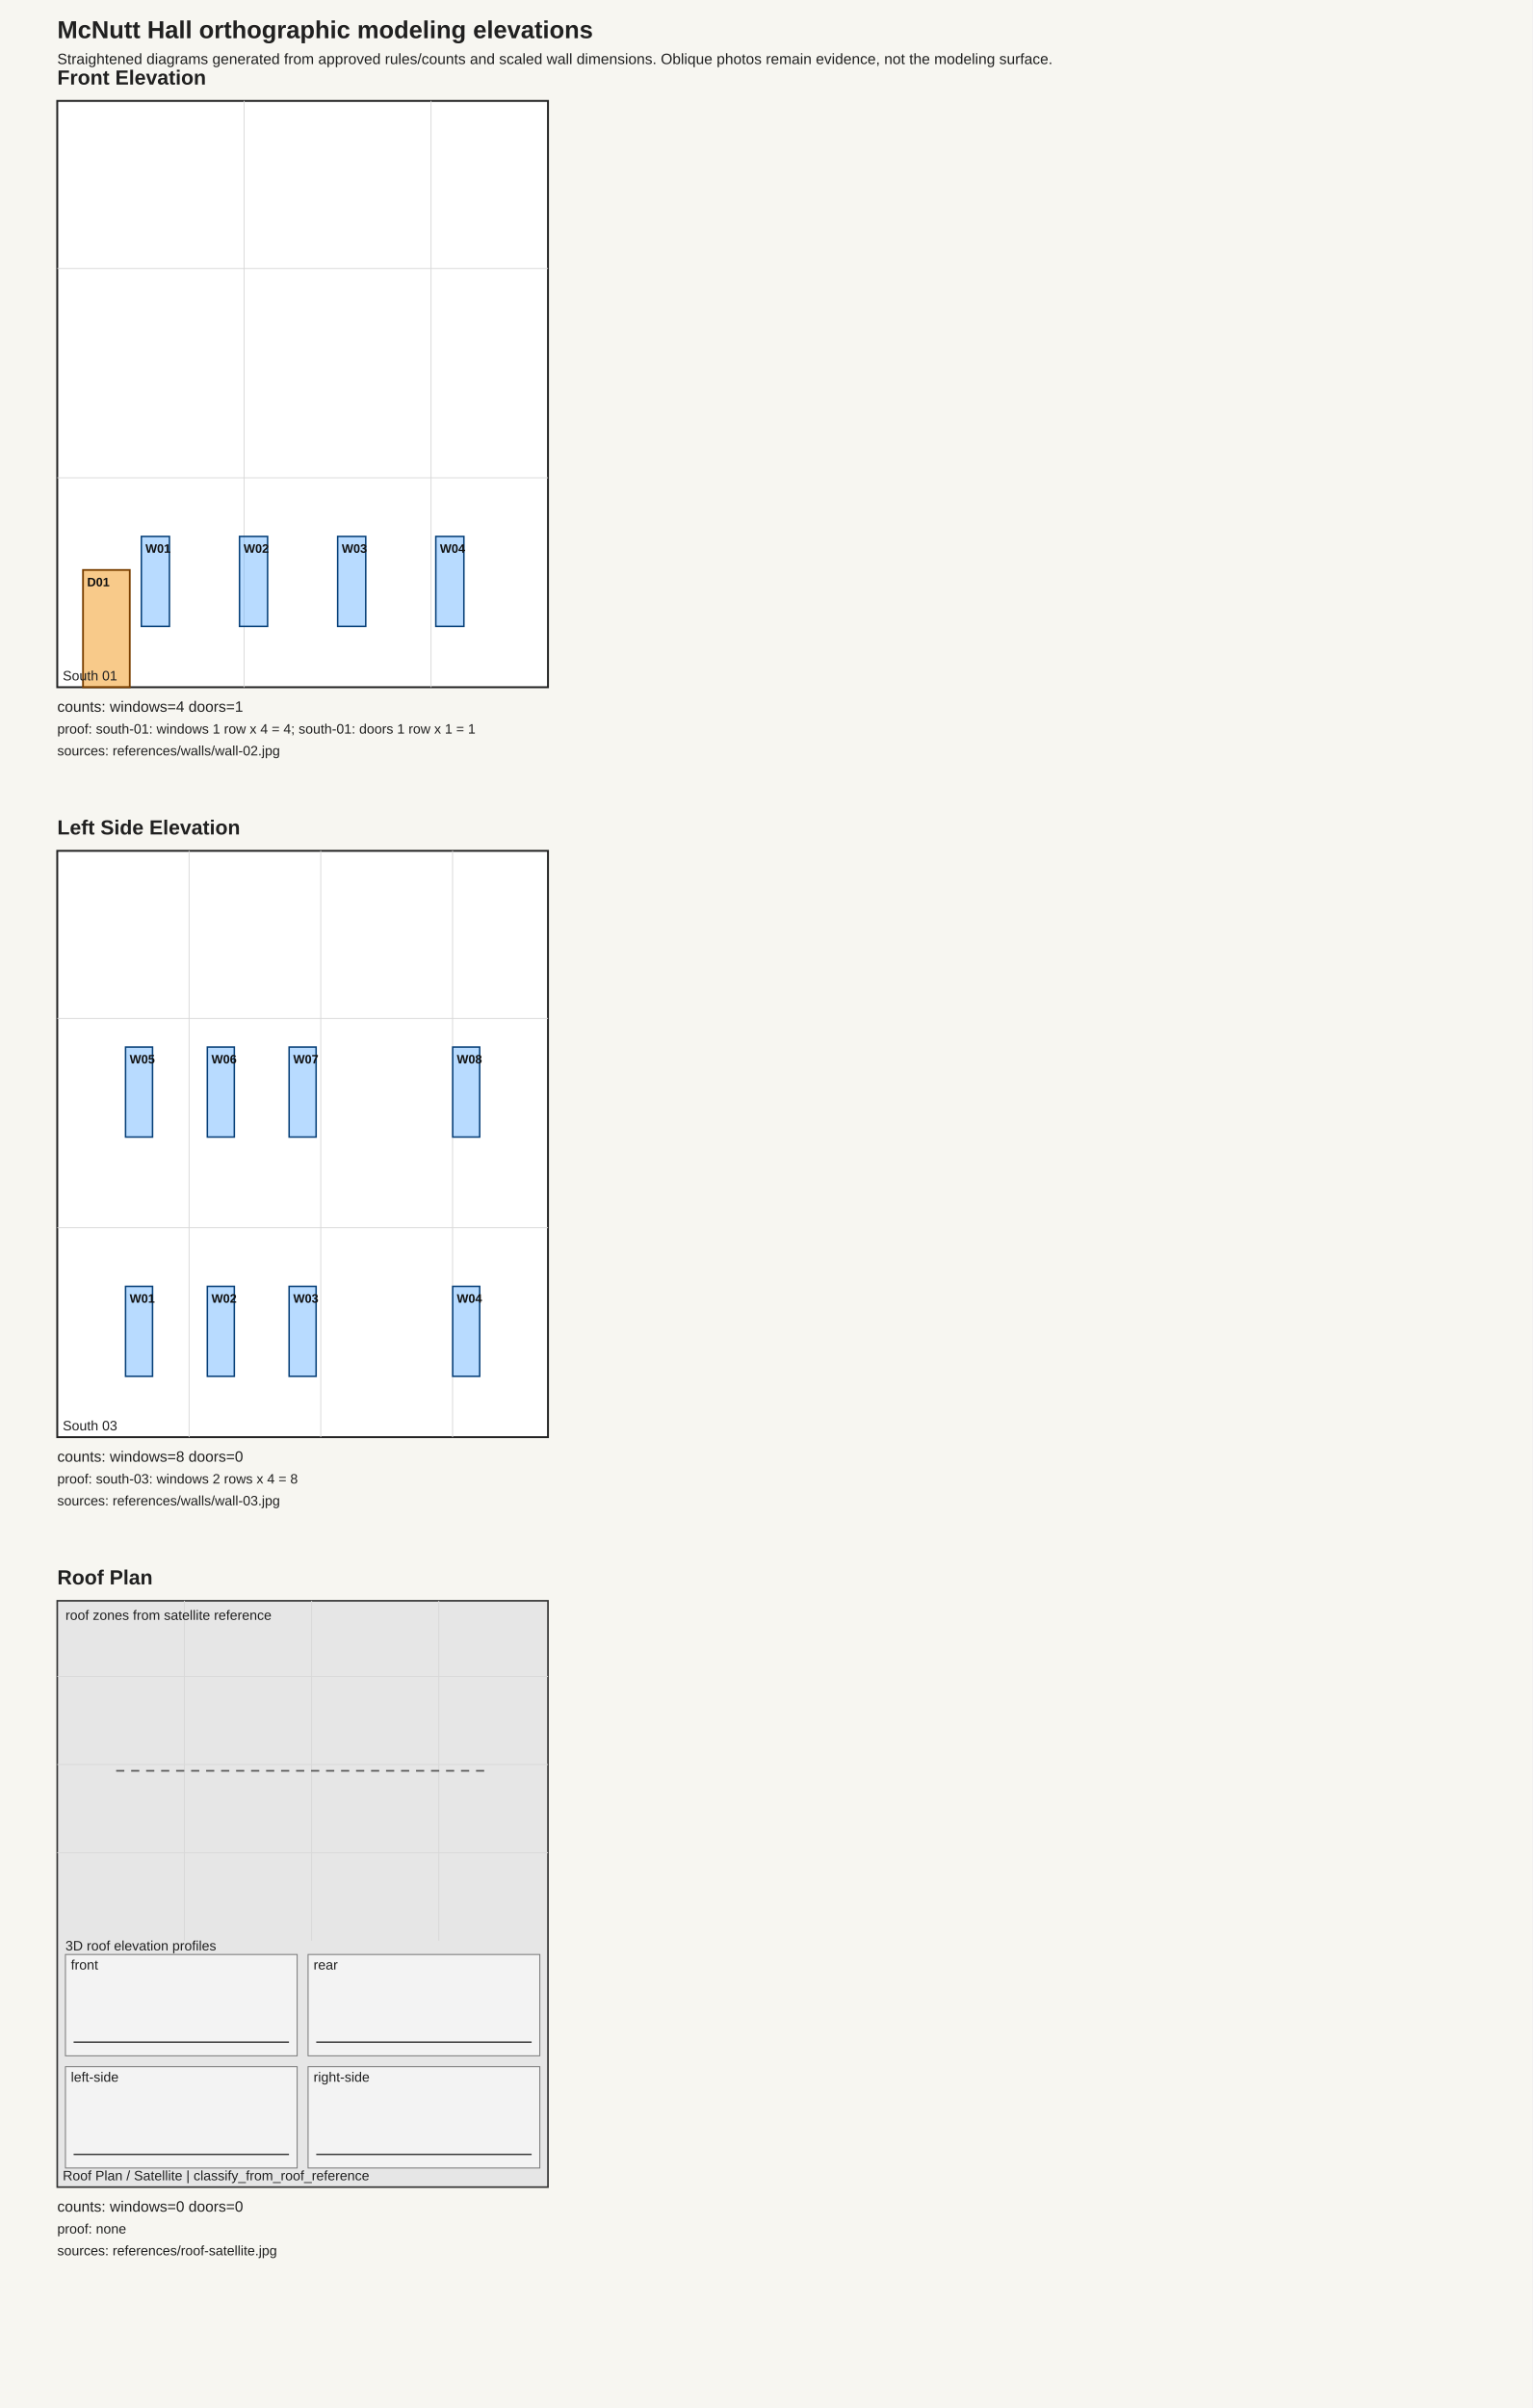
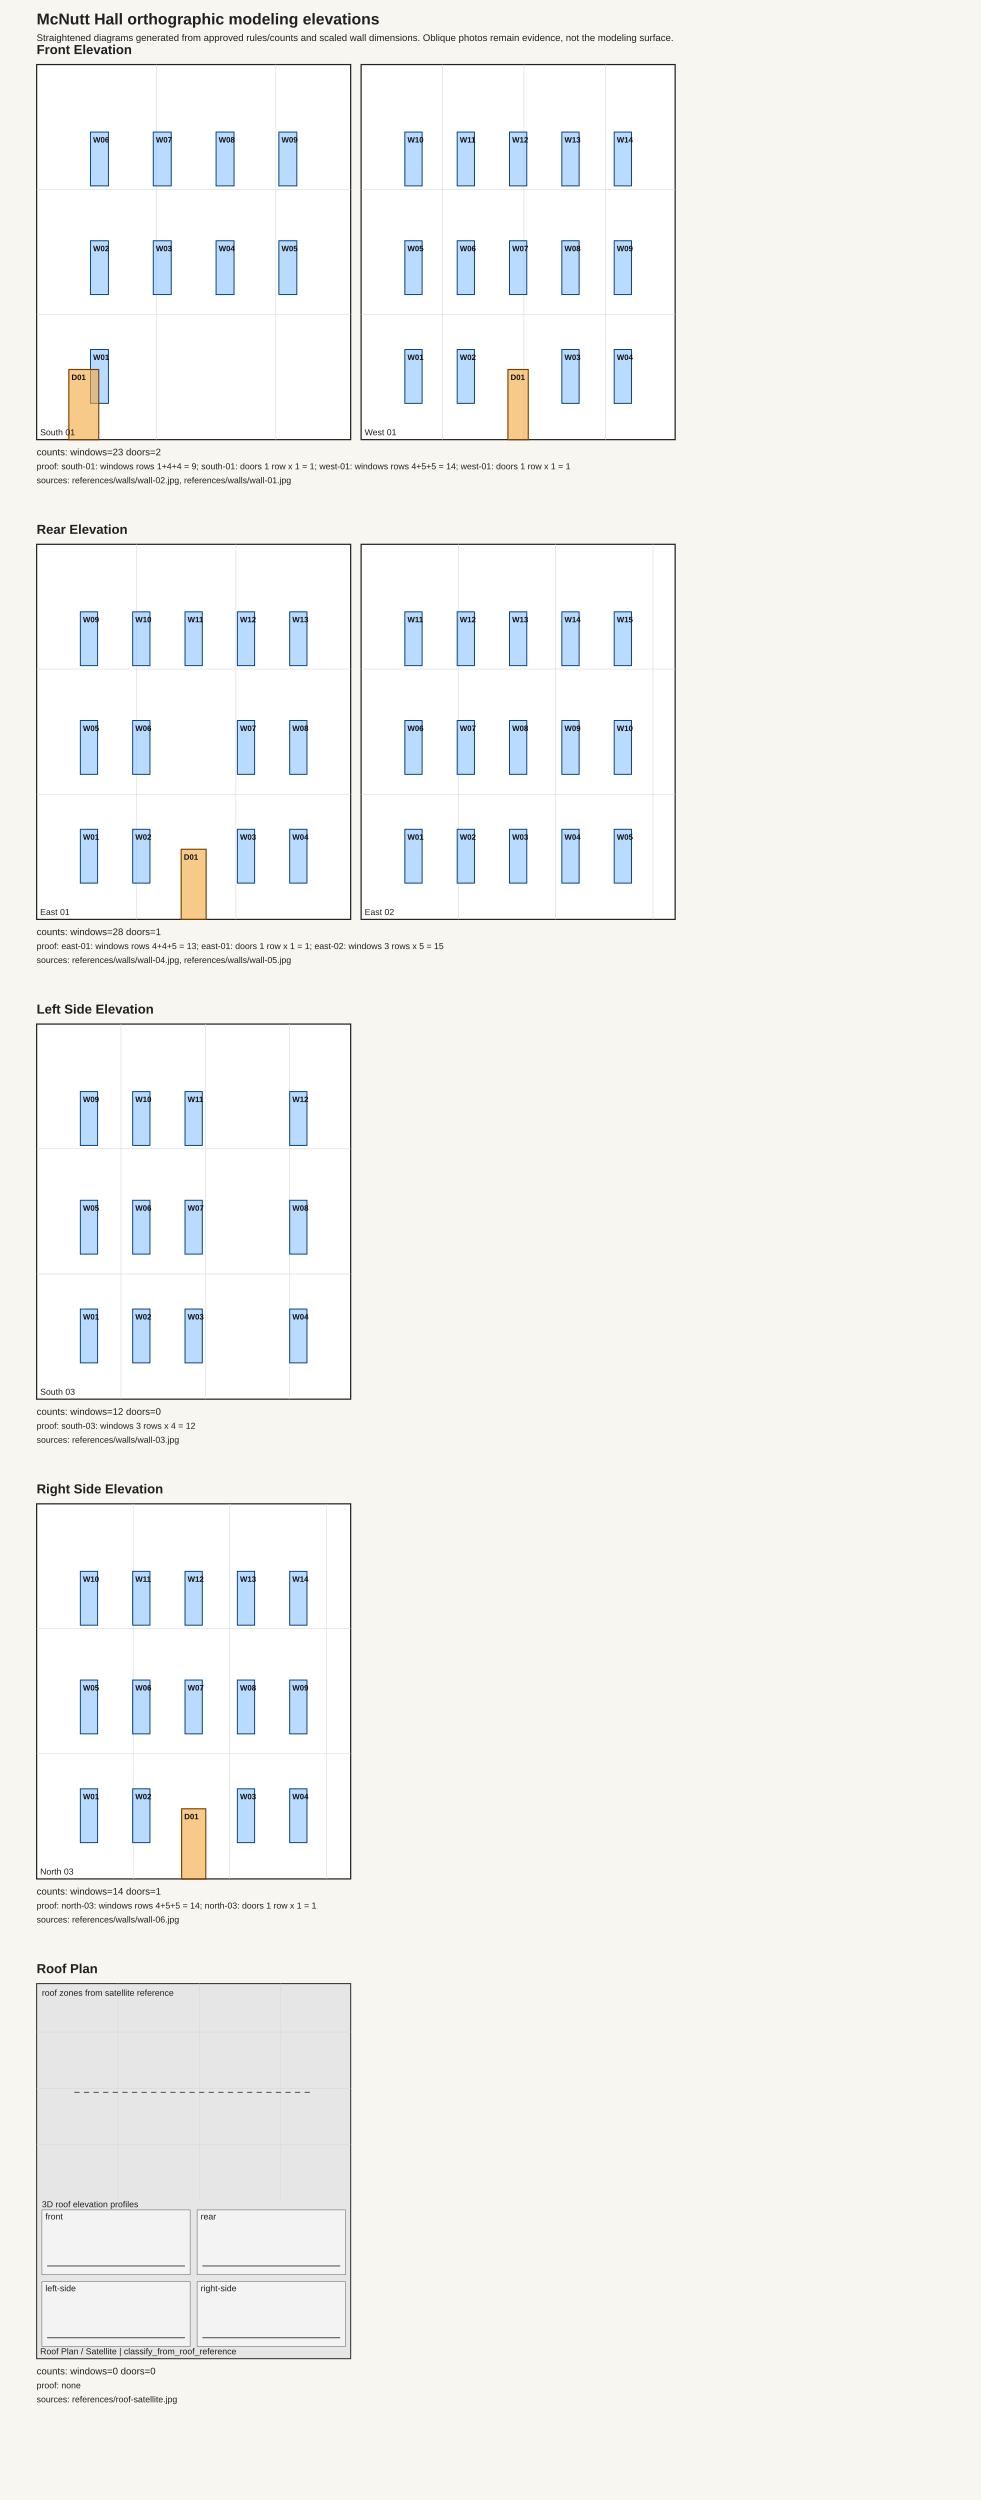
- <svg xmlns="http://www.w3.org/2000/svg" width="1124" height="1766" viewBox="0 0 1124 1766">
+ <svg xmlns="http://www.w3.org/2000/svg" width="1124" height="2866" viewBox="0 0 1124 2866">
  <style>
text{font-family:Arial,Helvetica,sans-serif;fill:#202020}.title{font-size:18px;font-weight:700}.role{font-size:15px;font-weight:700}.meta{font-size:11px}.tiny{font-size:10px}.wall{fill:#fff;stroke:#222;stroke-width:1.4}.grid{stroke:#d8d8d8;stroke-width:.65}.window{fill:#72b8ff;stroke:#063f78;stroke-width:1.1;fill-opacity:.5}.door{fill:#f4aa42;stroke:#7a3f00;stroke-width:1.3;fill-opacity:.62}.feature{fill:#b58cff;stroke:#4a238a;stroke-width:1.25;fill-opacity:.25}.stair{fill:#77c879;stroke:#1b5e20;stroke-width:1.25;fill-opacity:.33}.roof{fill:#e6e6e6;stroke:#333;stroke-width:1.2}.openingText{font-size:9px;font-weight:700;fill:#111}
</style>
  <rect width="100%" height="100%" fill="#f7f6f1" />
  <text x="42" y="28" class="title">McNutt Hall orthographic modeling elevations</text>
  <text x="42" y="47" class="meta">Straightened diagrams generated from approved rules/counts and scaled wall dimensions. Oblique photos remain evidence, not the modeling surface.</text>
  <text x="42" y="62" class="role">Front Elevation</text>
  <rect class="wall" x="42.0" y="74.0" width="360.0" height="430.0" />
  <line class="grid" x1="179.1" y1="74.0" x2="179.1" y2="504.0" />
  <line class="grid" x1="316.2" y1="74.0" x2="316.2" y2="504.0" />
-   <line class="grid" x1="42.0" y1="350.4" x2="402.0" y2="350.4" />
-   <line class="grid" x1="42.0" y1="196.9" x2="402.0" y2="196.9" />
-   <rect class="window" x="103.7" y="393.4" width="20.6" height="66.0" />
-   <text class="openingText" x="106.7" y="405.4">W01</text>
-   <rect class="window" x="175.7" y="393.4" width="20.6" height="66.0" />
-   <text class="openingText" x="178.7" y="405.4">W02</text>
-   <rect class="window" x="247.7" y="393.4" width="20.6" height="66.0" />
-   <text class="openingText" x="250.7" y="405.4">W03</text>
-   <rect class="window" x="319.7" y="393.4" width="20.6" height="66.0" />
-   <text class="openingText" x="322.7" y="405.4">W04</text>
-   <rect class="door" x="60.9" y="418.0" width="34.3" height="86.0" />
-   <text class="openingText" x="63.9" y="430.0">D01</text>
+   <line class="grid" x1="42.0" y1="360.5" x2="402.0" y2="360.5" />
+   <line class="grid" x1="42.0" y1="217.0" x2="402.0" y2="217.0" />
+   <rect class="window" x="103.7" y="400.7" width="20.6" height="61.7" />
+   <text class="openingText" x="106.7" y="412.7">W01</text>
+   <rect class="window" x="103.7" y="276.0" width="20.6" height="61.7" />
+   <text class="openingText" x="106.7" y="288.0">W02</text>
+   <rect class="window" x="175.7" y="276.0" width="20.6" height="61.7" />
+   <text class="openingText" x="178.7" y="288.0">W03</text>
+   <rect class="window" x="247.7" y="276.0" width="20.6" height="61.7" />
+   <text class="openingText" x="250.7" y="288.0">W04</text>
+   <rect class="window" x="319.7" y="276.0" width="20.6" height="61.7" />
+   <text class="openingText" x="322.7" y="288.0">W05</text>
+   <rect class="window" x="103.7" y="151.4" width="20.6" height="61.7" />
+   <text class="openingText" x="106.7" y="163.4">W06</text>
+   <rect class="window" x="175.7" y="151.4" width="20.6" height="61.7" />
+   <text class="openingText" x="178.7" y="163.4">W07</text>
+   <rect class="window" x="247.7" y="151.4" width="20.6" height="61.7" />
+   <text class="openingText" x="250.7" y="163.4">W08</text>
+   <rect class="window" x="319.7" y="151.4" width="20.6" height="61.7" />
+   <text class="openingText" x="322.7" y="163.4">W09</text>
+   <rect class="door" x="78.9" y="423.6" width="34.3" height="80.4" />
+   <text class="openingText" x="81.9" y="435.6">D01</text>
  <text x="46.0" y="499.0" class="tiny">South 01</text>
-   <text x="42" y="522" class="meta">counts: windows=4 doors=1</text>
-   <text x="42" y="538" class="tiny">proof: south-01: windows 1 row x 4 = 4; south-01: doors 1 row x 1 = 1</text>
-   <text x="42" y="554" class="tiny">sources: references/walls/wall-02.jpg</text>
-   <text x="42" y="612" class="role">Left Side Elevation</text>
+   <rect class="wall" x="414.0" y="74.0" width="360.0" height="430.0" />
+   <line class="grid" x1="507.3" y1="74.0" x2="507.3" y2="504.0" />
+   <line class="grid" x1="600.6" y1="74.0" x2="600.6" y2="504.0" />
+   <line class="grid" x1="693.9" y1="74.0" x2="693.9" y2="504.0" />
+   <line class="grid" x1="414.0" y1="360.5" x2="774.0" y2="360.5" />
+   <line class="grid" x1="414.0" y1="217.0" x2="774.0" y2="217.0" />
+   <rect class="window" x="464.1" y="400.7" width="19.8" height="61.7" />
+   <text class="openingText" x="467.1" y="412.7">W01</text>
+   <rect class="window" x="524.1" y="400.7" width="19.8" height="61.7" />
+   <text class="openingText" x="527.1" y="412.7">W02</text>
+   <rect class="window" x="644.1" y="400.7" width="19.8" height="61.7" />
+   <text class="openingText" x="647.1" y="412.7">W03</text>
+   <rect class="window" x="704.1" y="400.7" width="19.8" height="61.7" />
+   <text class="openingText" x="707.1" y="412.7">W04</text>
+   <rect class="window" x="464.1" y="276.0" width="19.8" height="61.7" />
+   <text class="openingText" x="467.1" y="288.0">W05</text>
+   <rect class="window" x="524.1" y="276.0" width="19.8" height="61.7" />
+   <text class="openingText" x="527.1" y="288.0">W06</text>
+   <rect class="window" x="584.1" y="276.0" width="19.8" height="61.7" />
+   <text class="openingText" x="587.1" y="288.0">W07</text>
+   <rect class="window" x="644.1" y="276.0" width="19.8" height="61.7" />
+   <text class="openingText" x="647.1" y="288.0">W08</text>
+   <rect class="window" x="704.1" y="276.0" width="19.8" height="61.7" />
+   <text class="openingText" x="707.1" y="288.0">W09</text>
+   <rect class="window" x="464.1" y="151.4" width="19.8" height="61.7" />
+   <text class="openingText" x="467.1" y="163.4">W10</text>
+   <rect class="window" x="524.1" y="151.4" width="19.8" height="61.7" />
+   <text class="openingText" x="527.1" y="163.4">W11</text>
+   <rect class="window" x="584.1" y="151.4" width="19.8" height="61.7" />
+   <text class="openingText" x="587.1" y="163.4">W12</text>
+   <rect class="window" x="644.1" y="151.4" width="19.8" height="61.7" />
+   <text class="openingText" x="647.1" y="163.4">W13</text>
+   <rect class="window" x="704.1" y="151.4" width="19.8" height="61.7" />
+   <text class="openingText" x="707.1" y="163.4">W14</text>
+   <rect class="door" x="582.3" y="423.6" width="23.3" height="80.4" />
+   <text class="openingText" x="585.3" y="435.6">D01</text>
+   <text x="418.0" y="499.0" class="tiny">West 01</text>
+   <text x="42" y="522" class="meta">counts: windows=23 doors=2</text>
+   <text x="42" y="538" class="tiny">proof: south-01: windows rows 1+4+4 = 9; south-01: doors 1 row x 1 = 1; west-01: windows rows 4+5+5 = 14; west-01: doors 1 row x 1 = 1</text>
+   <text x="42" y="554" class="tiny">sources: references/walls/wall-02.jpg, references/walls/wall-01.jpg</text>
+   <text x="42" y="612" class="role">Rear Elevation</text>
  <rect class="wall" x="42.0" y="624.0" width="360.0" height="430.0" />
-   <line class="grid" x1="138.7" y1="624.0" x2="138.7" y2="1054.0" />
-   <line class="grid" x1="235.3" y1="624.0" x2="235.3" y2="1054.0" />
-   <line class="grid" x1="332.0" y1="624.0" x2="332.0" y2="1054.0" />
-   <line class="grid" x1="42.0" y1="900.4" x2="402.0" y2="900.4" />
-   <line class="grid" x1="42.0" y1="746.9" x2="402.0" y2="746.9" />
-   <rect class="window" x="92.1" y="943.4" width="19.8" height="66.0" />
-   <text class="openingText" x="95.1" y="955.4">W01</text>
-   <rect class="window" x="152.1" y="943.4" width="19.8" height="66.0" />
-   <text class="openingText" x="155.1" y="955.4">W02</text>
-   <rect class="window" x="212.1" y="943.4" width="19.8" height="66.0" />
-   <text class="openingText" x="215.1" y="955.4">W03</text>
-   <rect class="window" x="332.1" y="943.4" width="19.8" height="66.0" />
-   <text class="openingText" x="335.1" y="955.4">W04</text>
-   <rect class="window" x="92.1" y="767.9" width="19.8" height="66.0" />
-   <text class="openingText" x="95.1" y="779.9">W05</text>
-   <rect class="window" x="152.1" y="767.9" width="19.8" height="66.0" />
-   <text class="openingText" x="155.1" y="779.9">W06</text>
-   <rect class="window" x="212.1" y="767.9" width="19.8" height="66.0" />
-   <text class="openingText" x="215.1" y="779.9">W07</text>
-   <rect class="window" x="332.1" y="767.9" width="19.8" height="66.0" />
-   <text class="openingText" x="335.1" y="779.9">W08</text>
-   <text x="46.0" y="1049.0" class="tiny">South 03</text>
-   <text x="42" y="1072" class="meta">counts: windows=8 doors=0</text>
-   <text x="42" y="1088" class="tiny">proof: south-03: windows 2 rows x 4 = 8</text>
-   <text x="42" y="1104" class="tiny">sources: references/walls/wall-03.jpg</text>
-   <text x="42" y="1162" class="role">Roof Plan</text>
-   <rect class="roof" x="42.0" y="1174.0" width="360.0" height="430.0" />
-   <line class="grid" x1="135.3" y1="1174.0" x2="135.3" y2="1423.4" />
-   <line class="grid" x1="228.6" y1="1174.0" x2="228.6" y2="1423.4" />
-   <line class="grid" x1="321.9" y1="1174.0" x2="321.9" y2="1423.4" />
-   <line class="grid" x1="42.0" y1="1358.8" x2="402.0" y2="1358.8" />
-   <line class="grid" x1="42.0" y1="1294.1" x2="402.0" y2="1294.1" />
-   <line class="grid" x1="42.0" y1="1229.5" x2="402.0" y2="1229.5" />
-   <line x1="85.2" y1="1298.7" x2="358.8" y2="1298.7" stroke="#555" stroke-width="1.2" stroke-dasharray="6 5" />
-   <text x="48.0" y="1188.0" class="tiny">roof zones from satellite reference</text>
-   <text x="46.0" y="1599.0" class="tiny">Roof Plan / Satellite | classify_from_roof_reference</text>
-   <text x="48.0" y="1430.4" class="tiny">3D roof elevation profiles</text>
-   <rect x="48.0" y="1433.4" width="170.0" height="74.3" fill="#fff" fill-opacity="0.52" stroke="#777" stroke-width=".7" />
-   <line x1="54.0" y1="1497.7" x2="212.0" y2="1497.7" stroke="#333" stroke-width="1" />
-   <text x="52.0" y="1444.4" class="tiny">front</text>
-   <rect x="226.0" y="1433.4" width="170.0" height="74.3" fill="#fff" fill-opacity="0.52" stroke="#777" stroke-width=".7" />
-   <line x1="232.0" y1="1497.7" x2="390.0" y2="1497.7" stroke="#333" stroke-width="1" />
-   <text x="230.0" y="1444.4" class="tiny">rear</text>
-   <rect x="48.0" y="1515.7" width="170.0" height="74.3" fill="#fff" fill-opacity="0.52" stroke="#777" stroke-width=".7" />
-   <line x1="54.0" y1="1580.0" x2="212.0" y2="1580.0" stroke="#333" stroke-width="1" />
-   <text x="52.0" y="1526.7" class="tiny">left-side</text>
-   <rect x="226.0" y="1515.7" width="170.0" height="74.3" fill="#fff" fill-opacity="0.52" stroke="#777" stroke-width=".7" />
-   <line x1="232.0" y1="1580.0" x2="390.0" y2="1580.0" stroke="#333" stroke-width="1" />
-   <text x="230.0" y="1526.7" class="tiny">right-side</text>
-   <text x="42" y="1622" class="meta">counts: windows=0 doors=0</text>
-   <text x="42" y="1638" class="tiny">proof: none</text>
-   <text x="42" y="1654" class="tiny">sources: references/roof-satellite.jpg</text>
+   <line class="grid" x1="156.2" y1="624.0" x2="156.2" y2="1054.0" />
+   <line class="grid" x1="270.4" y1="624.0" x2="270.4" y2="1054.0" />
+   <line class="grid" x1="42.0" y1="910.5" x2="402.0" y2="910.5" />
+   <line class="grid" x1="42.0" y1="767.0" x2="402.0" y2="767.0" />
+   <rect class="window" x="92.1" y="950.7" width="19.8" height="61.7" />
+   <text class="openingText" x="95.1" y="962.7">W01</text>
+   <rect class="window" x="152.1" y="950.7" width="19.8" height="61.7" />
+   <text class="openingText" x="155.1" y="962.7">W02</text>
+   <rect class="window" x="272.1" y="950.7" width="19.8" height="61.7" />
+   <text class="openingText" x="275.1" y="962.7">W03</text>
+   <rect class="window" x="332.1" y="950.7" width="19.8" height="61.7" />
+   <text class="openingText" x="335.1" y="962.7">W04</text>
+   <rect class="window" x="92.1" y="826.0" width="19.8" height="61.7" />
+   <text class="openingText" x="95.1" y="838.0">W05</text>
+   <rect class="window" x="152.1" y="826.0" width="19.8" height="61.7" />
+   <text class="openingText" x="155.1" y="838.0">W06</text>
+   <rect class="window" x="272.1" y="826.0" width="19.8" height="61.7" />
+   <text class="openingText" x="275.1" y="838.0">W07</text>
+   <rect class="window" x="332.1" y="826.0" width="19.8" height="61.7" />
+   <text class="openingText" x="335.1" y="838.0">W08</text>
+   <rect class="window" x="92.1" y="701.4" width="19.8" height="61.7" />
+   <text class="openingText" x="95.1" y="713.4">W09</text>
+   <rect class="window" x="152.1" y="701.4" width="19.8" height="61.7" />
+   <text class="openingText" x="155.1" y="713.4">W10</text>
+   <rect class="window" x="212.1" y="701.4" width="19.8" height="61.7" />
+   <text class="openingText" x="215.1" y="713.4">W11</text>
+   <rect class="window" x="272.1" y="701.4" width="19.8" height="61.7" />
+   <text class="openingText" x="275.1" y="713.4">W12</text>
+   <rect class="window" x="332.1" y="701.4" width="19.8" height="61.7" />
+   <text class="openingText" x="335.1" y="713.4">W13</text>
+   <rect class="door" x="207.7" y="973.6" width="28.6" height="80.4" />
+   <text class="openingText" x="210.7" y="985.6">D01</text>
+   <text x="46.0" y="1049.0" class="tiny">East 01</text>
+   <rect class="wall" x="414.0" y="624.0" width="360.0" height="430.0" />
+   <line class="grid" x1="525.5" y1="624.0" x2="525.5" y2="1054.0" />
+   <line class="grid" x1="637.0" y1="624.0" x2="637.0" y2="1054.0" />
+   <line class="grid" x1="748.6" y1="624.0" x2="748.6" y2="1054.0" />
+   <line class="grid" x1="414.0" y1="910.5" x2="774.0" y2="910.5" />
+   <line class="grid" x1="414.0" y1="767.0" x2="774.0" y2="767.0" />
+   <rect class="window" x="464.1" y="950.7" width="19.8" height="61.7" />
+   <text class="openingText" x="467.1" y="962.7">W01</text>
+   <rect class="window" x="524.1" y="950.7" width="19.8" height="61.7" />
+   <text class="openingText" x="527.1" y="962.7">W02</text>
+   <rect class="window" x="584.1" y="950.7" width="19.8" height="61.7" />
+   <text class="openingText" x="587.1" y="962.7">W03</text>
+   <rect class="window" x="644.1" y="950.7" width="19.8" height="61.7" />
+   <text class="openingText" x="647.1" y="962.7">W04</text>
+   <rect class="window" x="704.1" y="950.7" width="19.8" height="61.7" />
+   <text class="openingText" x="707.1" y="962.7">W05</text>
+   <rect class="window" x="464.1" y="826.0" width="19.8" height="61.7" />
+   <text class="openingText" x="467.1" y="838.0">W06</text>
+   <rect class="window" x="524.1" y="826.0" width="19.8" height="61.7" />
+   <text class="openingText" x="527.1" y="838.0">W07</text>
+   <rect class="window" x="584.1" y="826.0" width="19.8" height="61.7" />
+   <text class="openingText" x="587.1" y="838.0">W08</text>
+   <rect class="window" x="644.1" y="826.0" width="19.8" height="61.7" />
+   <text class="openingText" x="647.1" y="838.0">W09</text>
+   <rect class="window" x="704.1" y="826.0" width="19.8" height="61.7" />
+   <text class="openingText" x="707.1" y="838.0">W10</text>
+   <rect class="window" x="464.1" y="701.4" width="19.8" height="61.7" />
+   <text class="openingText" x="467.1" y="713.4">W11</text>
+   <rect class="window" x="524.1" y="701.4" width="19.8" height="61.7" />
+   <text class="openingText" x="527.1" y="713.4">W12</text>
+   <rect class="window" x="584.1" y="701.4" width="19.8" height="61.7" />
+   <text class="openingText" x="587.1" y="713.4">W13</text>
+   <rect class="window" x="644.1" y="701.4" width="19.8" height="61.7" />
+   <text class="openingText" x="647.1" y="713.4">W14</text>
+   <rect class="window" x="704.1" y="701.4" width="19.8" height="61.7" />
+   <text class="openingText" x="707.1" y="713.4">W15</text>
+   <text x="418.0" y="1049.0" class="tiny">East 02</text>
+   <text x="42" y="1072" class="meta">counts: windows=28 doors=1</text>
+   <text x="42" y="1088" class="tiny">proof: east-01: windows rows 4+4+5 = 13; east-01: doors 1 row x 1 = 1; east-02: windows 3 rows x 5 = 15</text>
+   <text x="42" y="1104" class="tiny">sources: references/walls/wall-04.jpg, references/walls/wall-05.jpg</text>
+   <text x="42" y="1162" class="role">Left Side Elevation</text>
+   <rect class="wall" x="42.0" y="1174.0" width="360.0" height="430.0" />
+   <line class="grid" x1="138.7" y1="1174.0" x2="138.7" y2="1604.0" />
+   <line class="grid" x1="235.3" y1="1174.0" x2="235.3" y2="1604.0" />
+   <line class="grid" x1="332.0" y1="1174.0" x2="332.0" y2="1604.0" />
+   <line class="grid" x1="42.0" y1="1460.5" x2="402.0" y2="1460.5" />
+   <line class="grid" x1="42.0" y1="1317.0" x2="402.0" y2="1317.0" />
+   <rect class="window" x="92.1" y="1500.7" width="19.8" height="61.7" />
+   <text class="openingText" x="95.1" y="1512.7">W01</text>
+   <rect class="window" x="152.1" y="1500.7" width="19.8" height="61.7" />
+   <text class="openingText" x="155.1" y="1512.7">W02</text>
+   <rect class="window" x="212.1" y="1500.7" width="19.8" height="61.7" />
+   <text class="openingText" x="215.1" y="1512.7">W03</text>
+   <rect class="window" x="332.1" y="1500.7" width="19.8" height="61.7" />
+   <text class="openingText" x="335.1" y="1512.7">W04</text>
+   <rect class="window" x="92.1" y="1376.0" width="19.8" height="61.7" />
+   <text class="openingText" x="95.1" y="1388.0">W05</text>
+   <rect class="window" x="152.1" y="1376.0" width="19.8" height="61.7" />
+   <text class="openingText" x="155.1" y="1388.0">W06</text>
+   <rect class="window" x="212.1" y="1376.0" width="19.8" height="61.7" />
+   <text class="openingText" x="215.1" y="1388.0">W07</text>
+   <rect class="window" x="332.1" y="1376.0" width="19.8" height="61.7" />
+   <text class="openingText" x="335.1" y="1388.0">W08</text>
+   <rect class="window" x="92.1" y="1251.4" width="19.8" height="61.7" />
+   <text class="openingText" x="95.1" y="1263.4">W09</text>
+   <rect class="window" x="152.1" y="1251.4" width="19.8" height="61.7" />
+   <text class="openingText" x="155.1" y="1263.4">W10</text>
+   <rect class="window" x="212.1" y="1251.4" width="19.8" height="61.7" />
+   <text class="openingText" x="215.1" y="1263.4">W11</text>
+   <rect class="window" x="332.1" y="1251.4" width="19.8" height="61.7" />
+   <text class="openingText" x="335.1" y="1263.4">W12</text>
+   <text x="46.0" y="1599.0" class="tiny">South 03</text>
+   <text x="42" y="1622" class="meta">counts: windows=12 doors=0</text>
+   <text x="42" y="1638" class="tiny">proof: south-03: windows 3 rows x 4 = 12</text>
+   <text x="42" y="1654" class="tiny">sources: references/walls/wall-03.jpg</text>
+   <text x="42" y="1712" class="role">Right Side Elevation</text>
+   <rect class="wall" x="42.0" y="1724.0" width="360.0" height="430.0" />
+   <line class="grid" x1="152.7" y1="1724.0" x2="152.7" y2="2154.0" />
+   <line class="grid" x1="263.4" y1="1724.0" x2="263.4" y2="2154.0" />
+   <line class="grid" x1="374.1" y1="1724.0" x2="374.1" y2="2154.0" />
+   <line class="grid" x1="42.0" y1="2010.5" x2="402.0" y2="2010.5" />
+   <line class="grid" x1="42.0" y1="1867.0" x2="402.0" y2="1867.0" />
+   <rect class="window" x="92.1" y="2050.7" width="19.8" height="61.7" />
+   <text class="openingText" x="95.1" y="2062.7">W01</text>
+   <rect class="window" x="152.1" y="2050.7" width="19.8" height="61.7" />
+   <text class="openingText" x="155.1" y="2062.7">W02</text>
+   <rect class="window" x="272.1" y="2050.7" width="19.8" height="61.7" />
+   <text class="openingText" x="275.1" y="2062.7">W03</text>
+   <rect class="window" x="332.1" y="2050.7" width="19.8" height="61.7" />
+   <text class="openingText" x="335.1" y="2062.7">W04</text>
+   <rect class="window" x="92.1" y="1926.0" width="19.8" height="61.7" />
+   <text class="openingText" x="95.1" y="1938.0">W05</text>
+   <rect class="window" x="152.1" y="1926.0" width="19.8" height="61.7" />
+   <text class="openingText" x="155.1" y="1938.0">W06</text>
+   <rect class="window" x="212.1" y="1926.0" width="19.8" height="61.7" />
+   <text class="openingText" x="215.1" y="1938.0">W07</text>
+   <rect class="window" x="272.1" y="1926.0" width="19.8" height="61.7" />
+   <text class="openingText" x="275.1" y="1938.0">W08</text>
+   <rect class="window" x="332.1" y="1926.0" width="19.8" height="61.7" />
+   <text class="openingText" x="335.1" y="1938.0">W09</text>
+   <rect class="window" x="92.1" y="1801.4" width="19.8" height="61.7" />
+   <text class="openingText" x="95.1" y="1813.4">W10</text>
+   <rect class="window" x="152.1" y="1801.4" width="19.8" height="61.7" />
+   <text class="openingText" x="155.1" y="1813.4">W11</text>
+   <rect class="window" x="212.1" y="1801.4" width="19.8" height="61.7" />
+   <text class="openingText" x="215.1" y="1813.4">W12</text>
+   <rect class="window" x="272.1" y="1801.4" width="19.8" height="61.7" />
+   <text class="openingText" x="275.1" y="1813.4">W13</text>
+   <rect class="window" x="332.1" y="1801.4" width="19.8" height="61.7" />
+   <text class="openingText" x="335.1" y="1813.4">W14</text>
+   <rect class="door" x="208.2" y="2073.6" width="27.7" height="80.4" />
+   <text class="openingText" x="211.2" y="2085.6">D01</text>
+   <text x="46.0" y="2149.0" class="tiny">North 03</text>
+   <text x="42" y="2172" class="meta">counts: windows=14 doors=1</text>
+   <text x="42" y="2188" class="tiny">proof: north-03: windows rows 4+5+5 = 14; north-03: doors 1 row x 1 = 1</text>
+   <text x="42" y="2204" class="tiny">sources: references/walls/wall-06.jpg</text>
+   <text x="42" y="2262" class="role">Roof Plan</text>
+   <rect class="roof" x="42.0" y="2274.0" width="360.0" height="430.0" />
+   <line class="grid" x1="135.3" y1="2274.0" x2="135.3" y2="2523.4" />
+   <line class="grid" x1="228.6" y1="2274.0" x2="228.6" y2="2523.4" />
+   <line class="grid" x1="321.9" y1="2274.0" x2="321.9" y2="2523.4" />
+   <line class="grid" x1="42.0" y1="2458.8" x2="402.0" y2="2458.8" />
+   <line class="grid" x1="42.0" y1="2394.1" x2="402.0" y2="2394.1" />
+   <line class="grid" x1="42.0" y1="2329.5" x2="402.0" y2="2329.5" />
+   <line x1="85.2" y1="2398.7" x2="358.8" y2="2398.7" stroke="#555" stroke-width="1.2" stroke-dasharray="6 5" />
+   <text x="48.0" y="2288.0" class="tiny">roof zones from satellite reference</text>
+   <text x="46.0" y="2699.0" class="tiny">Roof Plan / Satellite | classify_from_roof_reference</text>
+   <text x="48.0" y="2530.4" class="tiny">3D roof elevation profiles</text>
+   <rect x="48.0" y="2533.4" width="170.0" height="74.3" fill="#fff" fill-opacity="0.52" stroke="#777" stroke-width=".7" />
+   <line x1="54.0" y1="2597.7" x2="212.0" y2="2597.7" stroke="#333" stroke-width="1" />
+   <text x="52.0" y="2544.4" class="tiny">front</text>
+   <rect x="226.0" y="2533.4" width="170.0" height="74.3" fill="#fff" fill-opacity="0.52" stroke="#777" stroke-width=".7" />
+   <line x1="232.0" y1="2597.7" x2="390.0" y2="2597.7" stroke="#333" stroke-width="1" />
+   <text x="230.0" y="2544.4" class="tiny">rear</text>
+   <rect x="48.0" y="2615.7" width="170.0" height="74.3" fill="#fff" fill-opacity="0.52" stroke="#777" stroke-width=".7" />
+   <line x1="54.0" y1="2680.0" x2="212.0" y2="2680.0" stroke="#333" stroke-width="1" />
+   <text x="52.0" y="2626.7" class="tiny">left-side</text>
+   <rect x="226.0" y="2615.7" width="170.0" height="74.3" fill="#fff" fill-opacity="0.52" stroke="#777" stroke-width=".7" />
+   <line x1="232.0" y1="2680.0" x2="390.0" y2="2680.0" stroke="#333" stroke-width="1" />
+   <text x="230.0" y="2626.7" class="tiny">right-side</text>
+   <text x="42" y="2722" class="meta">counts: windows=0 doors=0</text>
+   <text x="42" y="2738" class="tiny">proof: none</text>
+   <text x="42" y="2754" class="tiny">sources: references/roof-satellite.jpg</text>
</svg>
